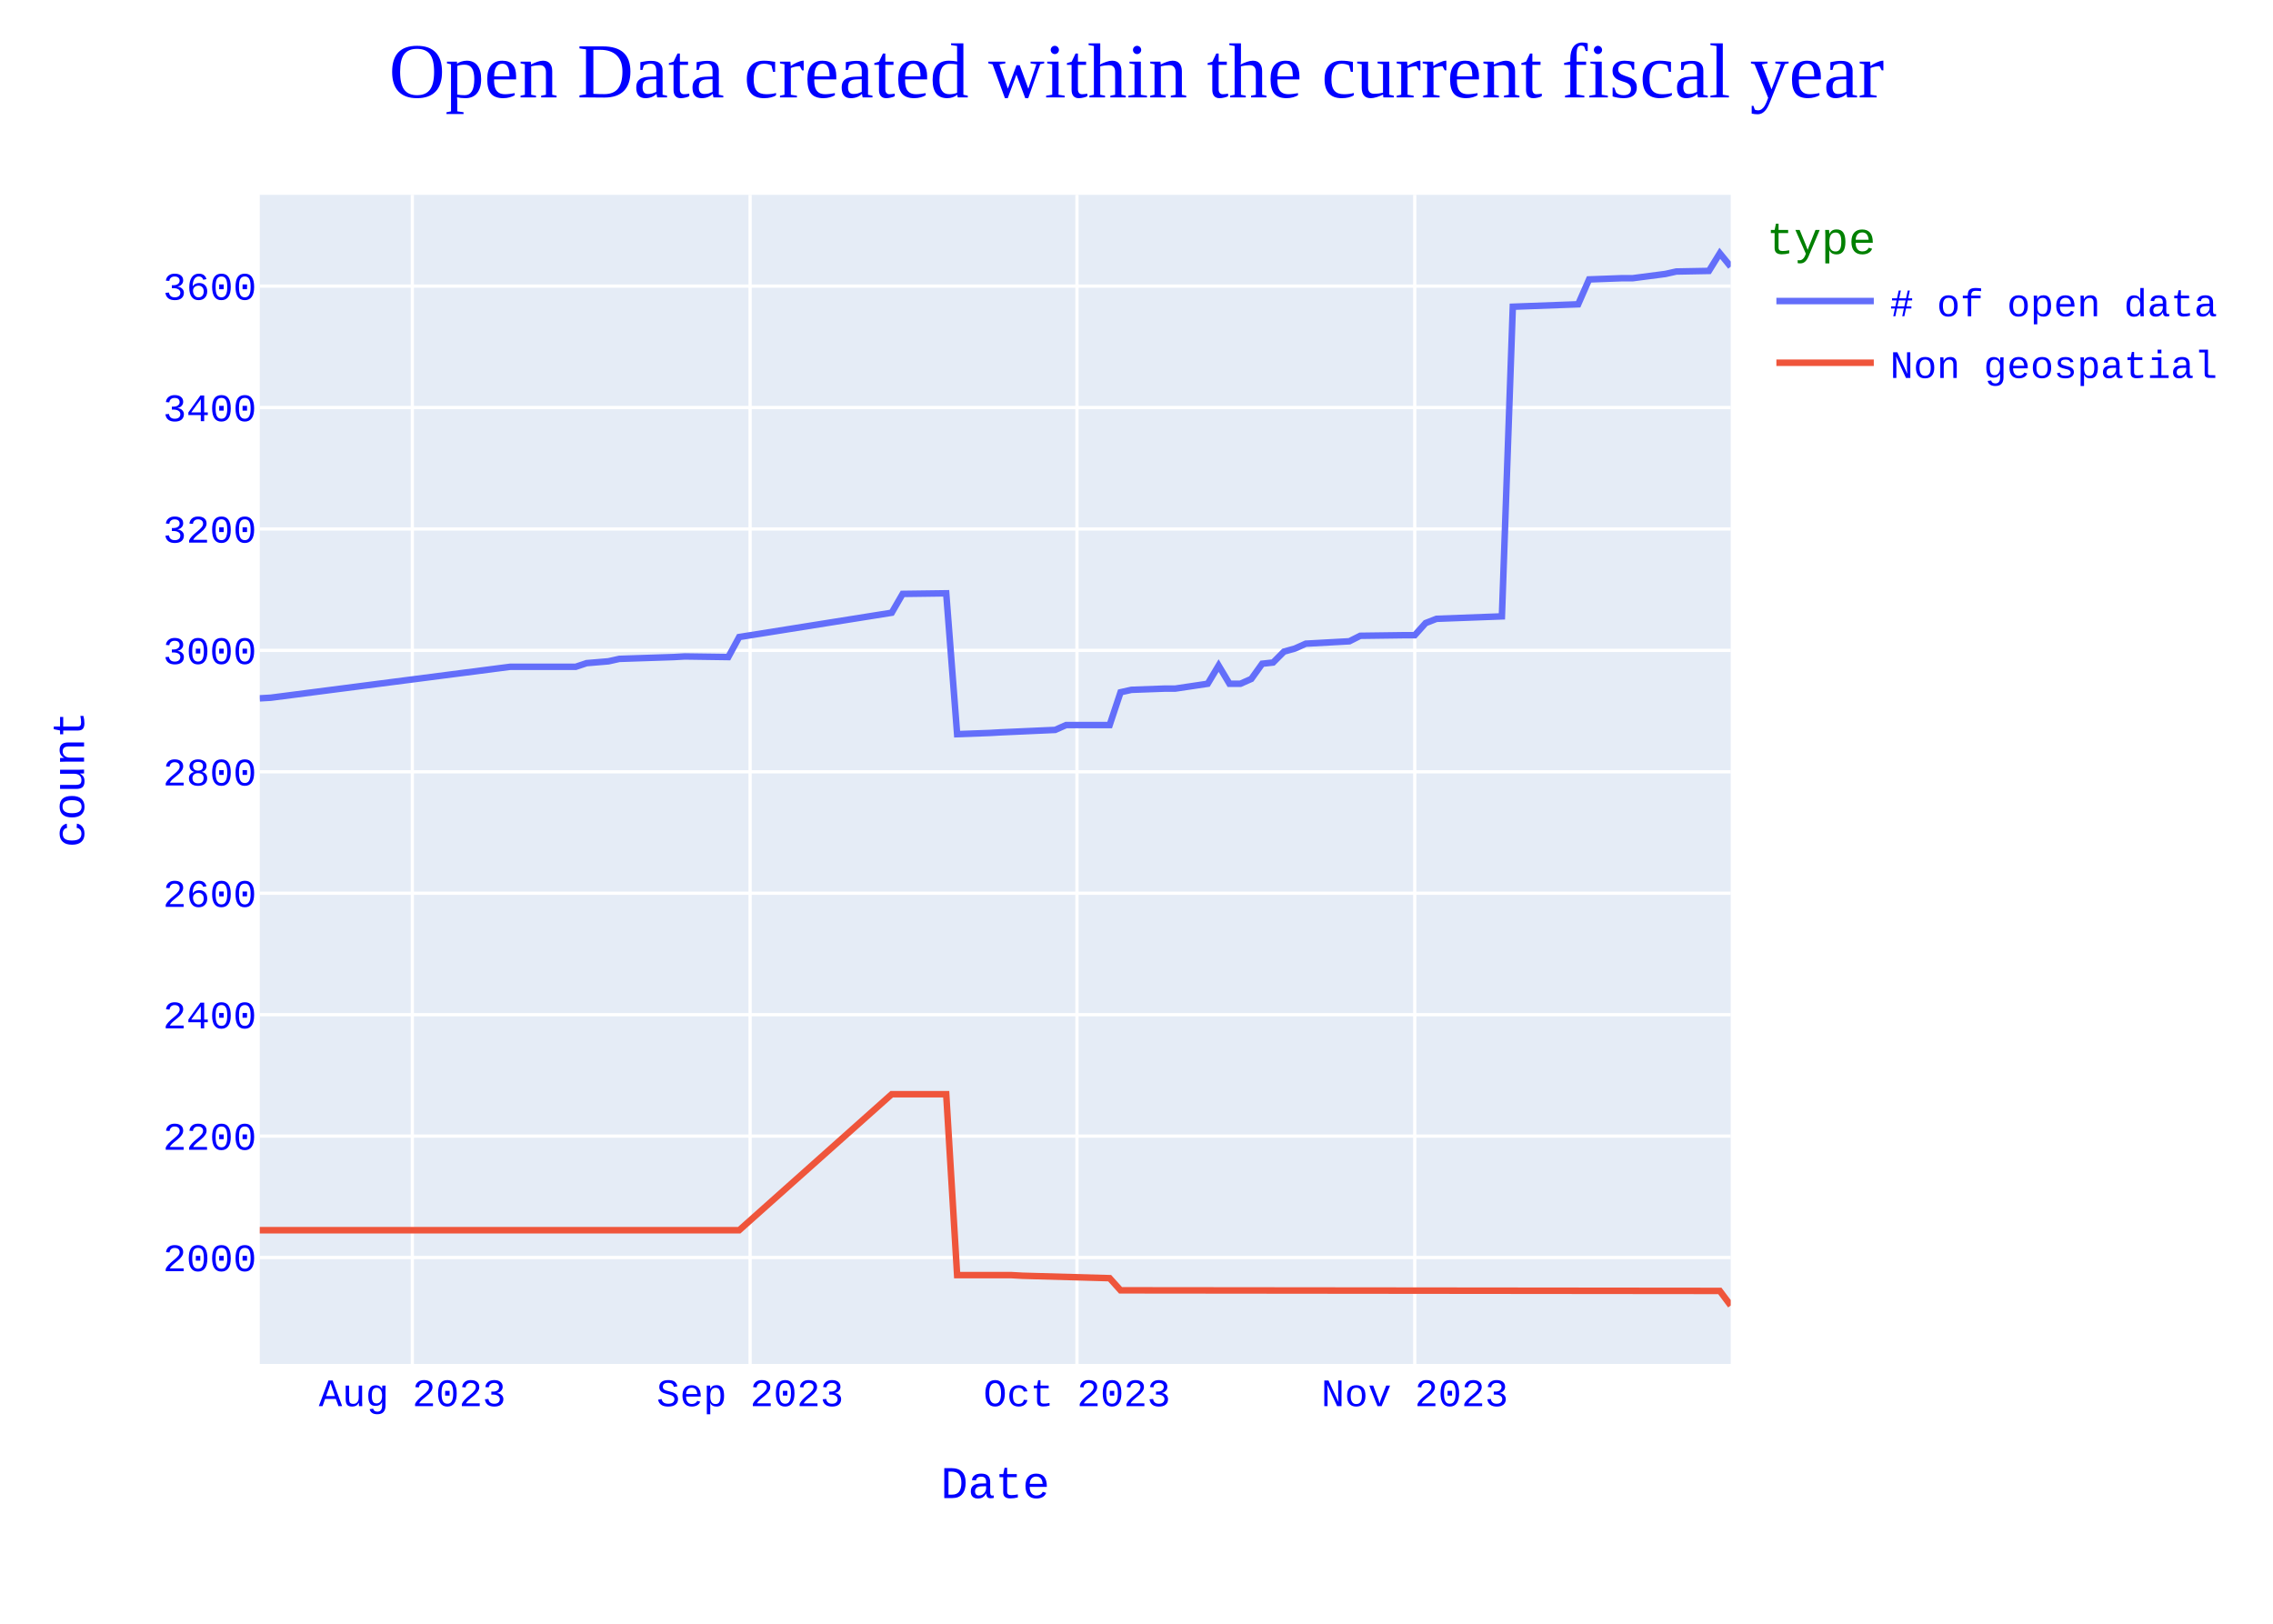
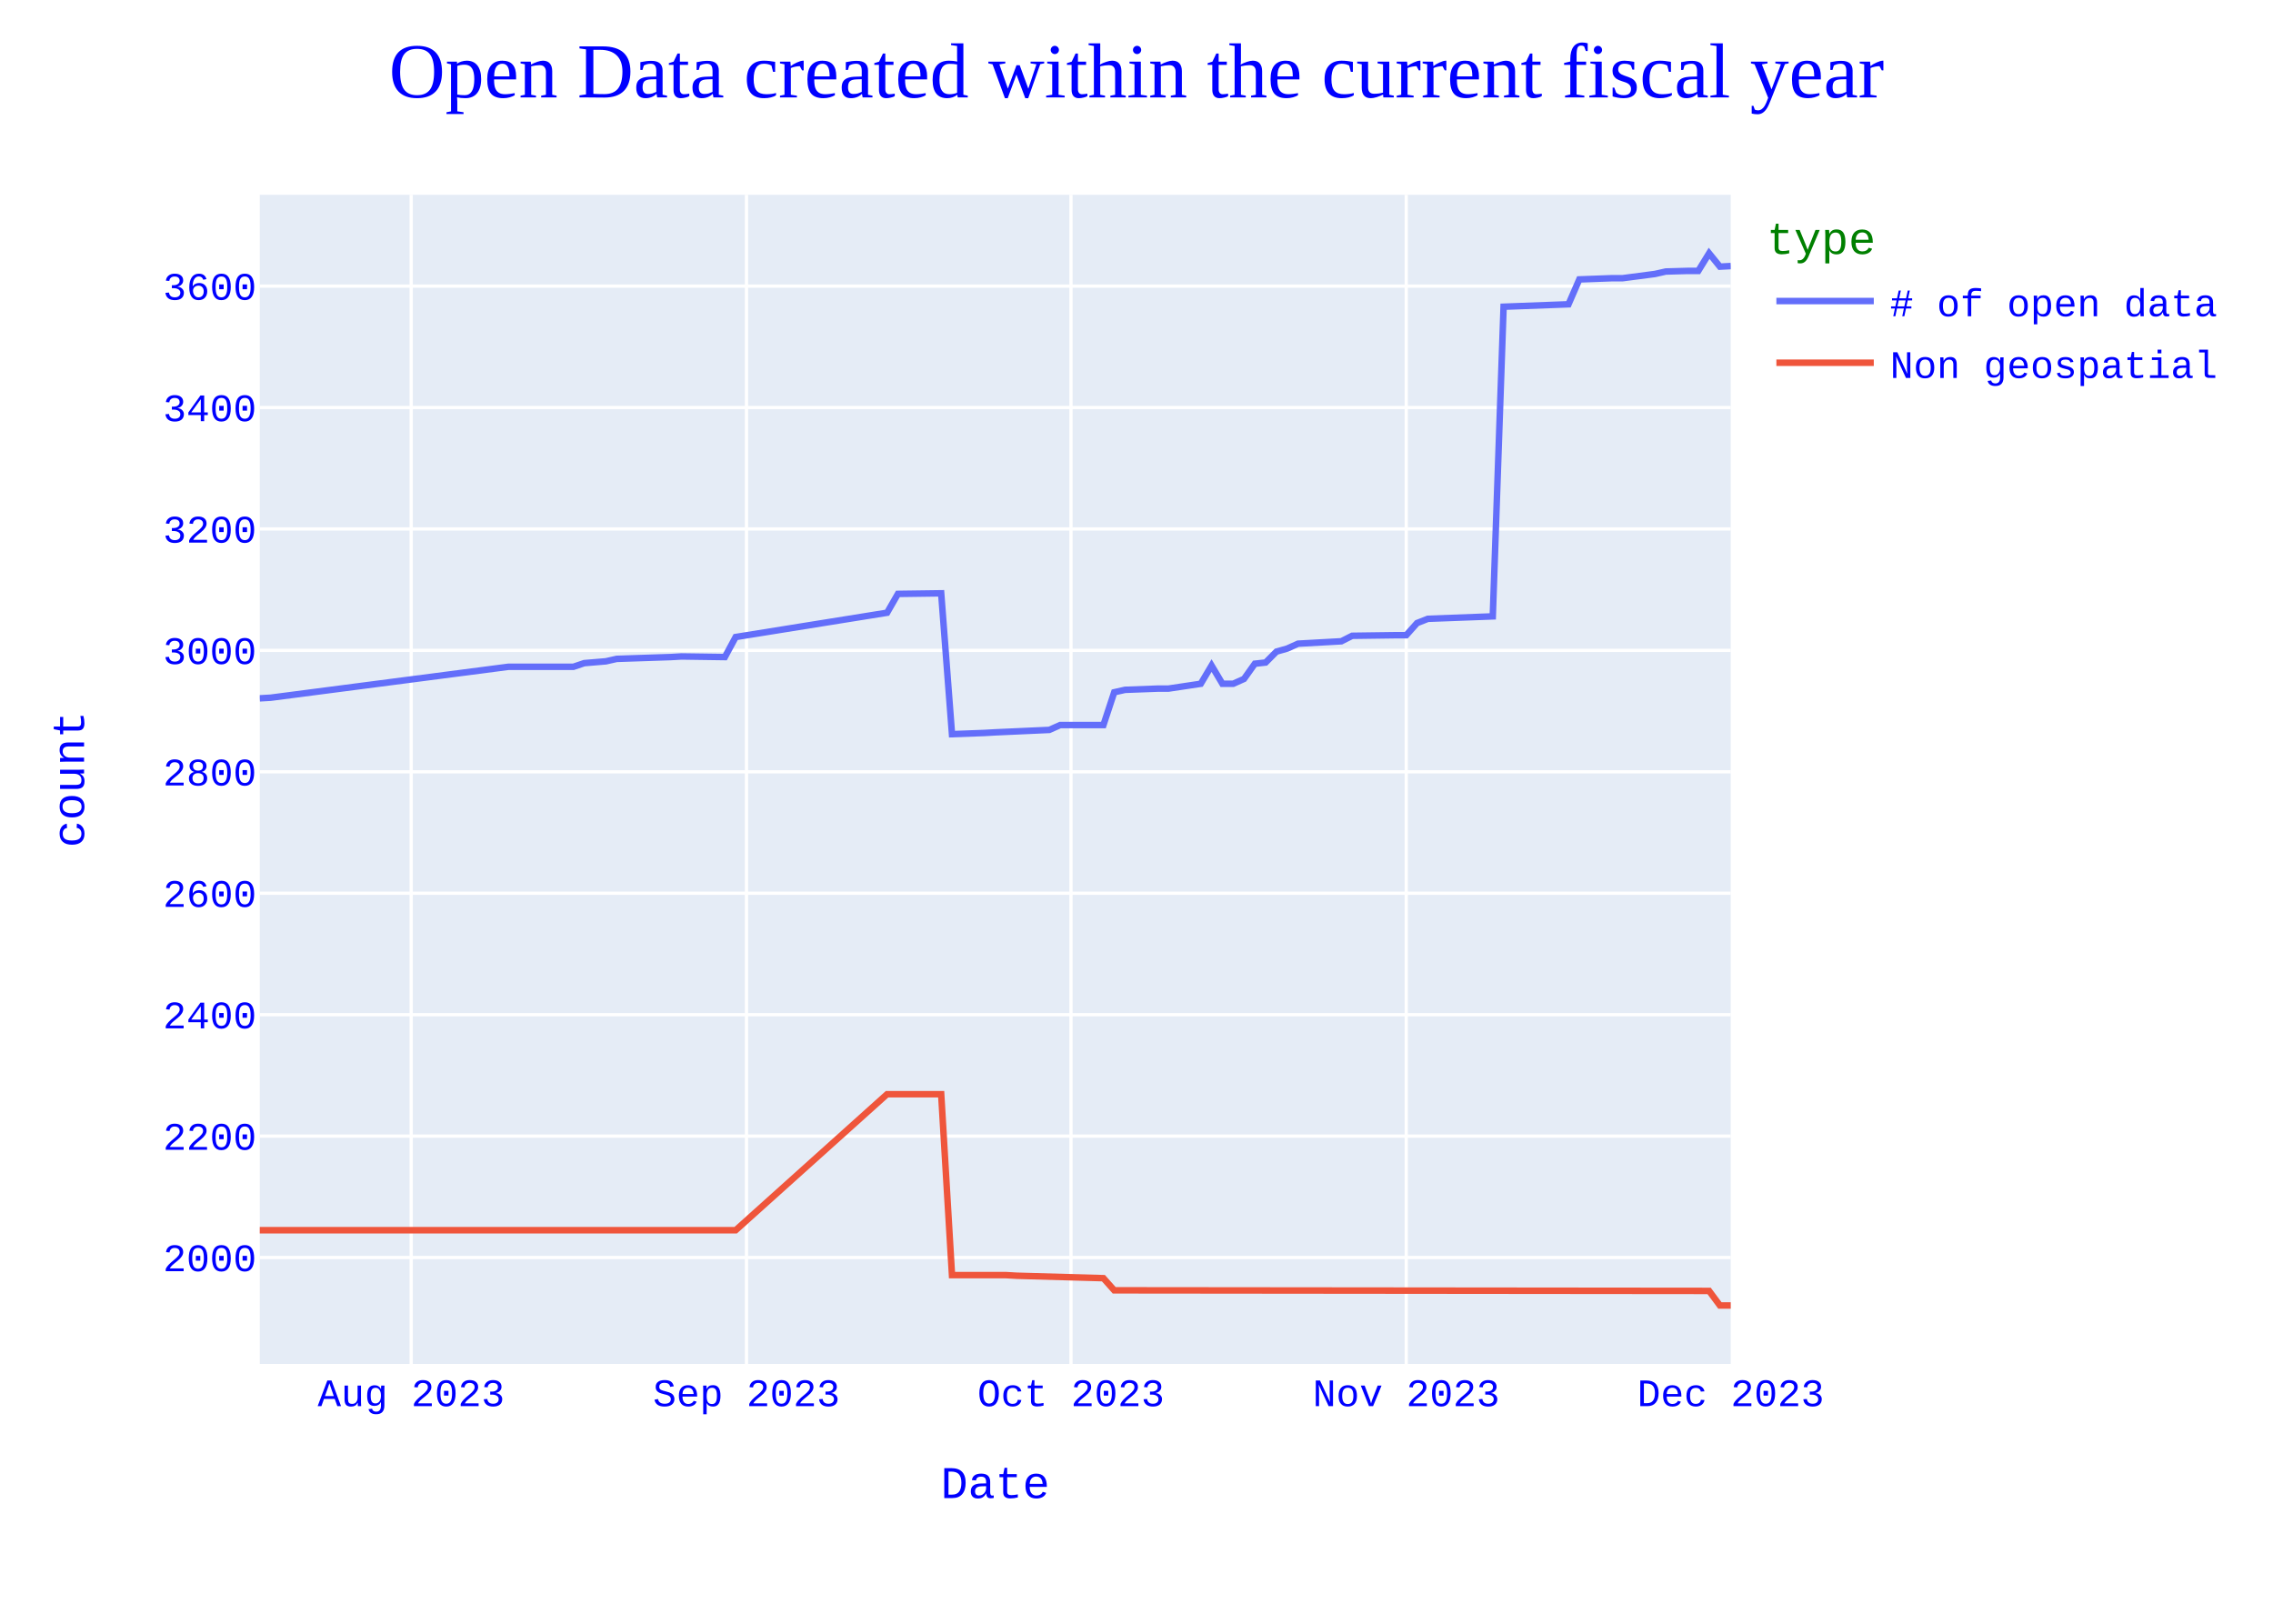
<svg xmlns="http://www.w3.org/2000/svg" class="main-svg" width="700" height="500" style="" viewBox="0 0 700 500">
  <rect x="0" y="0" width="700" height="500" style="fill: rgb(255, 255, 255); fill-opacity: 1;" />
-   <defs id="defs-4cd45e">
+   <defs id="defs-1c91ff">
    <g class="clips">
-       <clipPath id="clip4cd45exyplot" class="plotclip">
+       <clipPath id="clip1c91ffxyplot" class="plotclip">
        <rect width="453" height="360" />
      </clipPath>
-       <clipPath class="axesclip" id="clip4cd45ex">
+       <clipPath class="axesclip" id="clip1c91ffx">
        <rect x="80" y="0" width="453" height="500" />
      </clipPath>
-       <clipPath class="axesclip" id="clip4cd45ey">
+       <clipPath class="axesclip" id="clip1c91ffy">
        <rect x="0" y="60" width="700" height="360" />
      </clipPath>
-       <clipPath class="axesclip" id="clip4cd45exy">
+       <clipPath class="axesclip" id="clip1c91ffxy">
        <rect x="80" y="60" width="453" height="360" />
      </clipPath>
    </g>
    <g class="gradients" />
    <g class="patterns" />
  </defs>
  <g class="bglayer">
    <rect class="bg" x="80" y="60" width="453" height="360" style="fill: rgb(229, 236, 246); fill-opacity: 1; stroke-width: 0;" />
  </g>
  <g class="layer-below">
    <g class="imagelayer" />
    <g class="shapelayer" />
  </g>
  <g class="cartesianlayer">
    <g class="subplot xy">
      <g class="layer-subplot">
        <g class="shapelayer" />
        <g class="imagelayer" />
      </g>
      <g class="minor-gridlayer">
        <g class="x" />
        <g class="y" />
      </g>
      <g class="gridlayer">
        <g class="x">
-           <path class="xgrid crisp" transform="translate(126.98,0)" d="M0,60v360" style="stroke: rgb(255, 255, 255); stroke-opacity: 1; stroke-width: 1px;" />
-           <path class="xgrid crisp" transform="translate(231,0)" d="M0,60v360" style="stroke: rgb(255, 255, 255); stroke-opacity: 1; stroke-width: 1px;" />
-           <path class="xgrid crisp" transform="translate(331.67,0)" d="M0,60v360" style="stroke: rgb(255, 255, 255); stroke-opacity: 1; stroke-width: 1px;" />
-           <path class="xgrid crisp" transform="translate(435.69,0)" d="M0,60v360" style="stroke: rgb(255, 255, 255); stroke-opacity: 1; stroke-width: 1px;" />
+           <path class="xgrid crisp" transform="translate(126.63,0)" d="M0,60v360" style="stroke: rgb(255, 255, 255); stroke-opacity: 1; stroke-width: 1px;" />
+           <path class="xgrid crisp" transform="translate(229.89,0)" d="M0,60v360" style="stroke: rgb(255, 255, 255); stroke-opacity: 1; stroke-width: 1px;" />
+           <path class="xgrid crisp" transform="translate(329.82,0)" d="M0,60v360" style="stroke: rgb(255, 255, 255); stroke-opacity: 1; stroke-width: 1px;" />
+           <path class="xgrid crisp" transform="translate(433.07,0)" d="M0,60v360" style="stroke: rgb(255, 255, 255); stroke-opacity: 1; stroke-width: 1px;" />
        </g>
        <g class="y">
          <path class="ygrid crisp" transform="translate(0,387.23)" d="M80,0h453" style="stroke: rgb(255, 255, 255); stroke-opacity: 1; stroke-width: 1px;" />
          <path class="ygrid crisp" transform="translate(0,349.84)" d="M80,0h453" style="stroke: rgb(255, 255, 255); stroke-opacity: 1; stroke-width: 1px;" />
          <path class="ygrid crisp" transform="translate(0,312.45)" d="M80,0h453" style="stroke: rgb(255, 255, 255); stroke-opacity: 1; stroke-width: 1px;" />
          <path class="ygrid crisp" transform="translate(0,275.05)" d="M80,0h453" style="stroke: rgb(255, 255, 255); stroke-opacity: 1; stroke-width: 1px;" />
          <path class="ygrid crisp" transform="translate(0,237.66)" d="M80,0h453" style="stroke: rgb(255, 255, 255); stroke-opacity: 1; stroke-width: 1px;" />
          <path class="ygrid crisp" transform="translate(0,200.27)" d="M80,0h453" style="stroke: rgb(255, 255, 255); stroke-opacity: 1; stroke-width: 1px;" />
          <path class="ygrid crisp" transform="translate(0,162.88)" d="M80,0h453" style="stroke: rgb(255, 255, 255); stroke-opacity: 1; stroke-width: 1px;" />
          <path class="ygrid crisp" transform="translate(0,125.49)" d="M80,0h453" style="stroke: rgb(255, 255, 255); stroke-opacity: 1; stroke-width: 1px;" />
          <path class="ygrid crisp" transform="translate(0,88.1)" d="M80,0h453" style="stroke: rgb(255, 255, 255); stroke-opacity: 1; stroke-width: 1px;" />
        </g>
      </g>
      <g class="zerolinelayer" />
      <path class="xlines-below" />
      <path class="ylines-below" />
      <g class="overlines-below" />
      <g class="xaxislayer-below" />
      <g class="yaxislayer-below" />
      <g class="overaxes-below" />
-       <g class="plot" transform="translate(80,60)" clip-path="url(#clip4cd45exyplot)">
+       <g class="plot" transform="translate(80,60)" clip-path="url(#clip1c91ffxyplot)">
        <g class="scatterlayer mlayer">
-           <g class="trace scatter traceb68fcd" style="stroke-miterlimit: 2; opacity: 1;">
+           <g class="trace scatter trace936243" style="stroke-miterlimit: 2; opacity: 1;">
            <g class="fills" />
            <g class="errorbars" />
            <g class="lines">
-               <path class="js-line" d="M453,22.11L449.64,18L446.29,23.42L436.22,23.61L432.87,24.36L422.8,25.67L419.44,25.67L409.38,26.04L406.02,33.7L385.89,34.45L382.53,129.8L362.4,130.55L359.04,131.86L355.69,135.6L352.33,135.6L338.91,135.78L335.56,137.47L322.13,138.21L318.78,139.71L315.42,140.65L312.07,144.01L308.71,144.38L305.36,149.06L302,150.55L298.64,150.55L295.29,144.95L291.93,150.55L281.87,152.05L278.51,152.05L268.44,152.42L265.09,153.17L261.73,163.27L258.38,163.27L248.31,163.27L244.96,164.76L228.18,165.51L224.82,165.7L214.76,166.07L211.4,122.7L197.98,122.88L194.62,128.68L147.64,136.16L144.29,142.33L130.87,142.14L127.51,142.33L110.73,142.89L107.38,143.64L100.67,144.2L97.31,145.32L77.18,145.32L3.36,154.85L0,155.04" style="vector-effect: none; fill: none; stroke: rgb(99, 110, 250); stroke-opacity: 1; stroke-width: 2px; opacity: 1;" />
+               <path class="js-line" d="M453,21.93L449.67,22.11L446.34,18L443.01,23.42L439.68,23.42L433.01,23.61L429.68,24.36L419.69,25.67L416.36,25.67L406.37,26.04L403.04,33.7L383.05,34.45L379.72,129.8L359.74,130.55L356.4,131.86L353.07,135.6L349.74,135.6L336.42,135.78L333.09,137.47L319.76,138.21L316.43,139.71L313.1,140.65L309.77,144.01L306.44,144.38L303.11,149.06L299.78,150.55L296.45,150.55L293.12,144.95L289.79,150.55L279.79,152.05L276.46,152.05L266.47,152.42L263.14,153.17L259.81,163.27L256.48,163.27L246.49,163.27L243.15,164.76L226.5,165.51L223.17,165.7L213.18,166.07L209.85,122.7L196.52,122.88L193.19,128.68L146.56,136.16L143.23,142.33L129.9,142.14L126.57,142.33L109.92,142.89L106.59,143.64L99.93,144.2L96.6,145.32L76.61,145.32L3.33,154.85L0,155.04" style="vector-effect: none; fill: none; stroke: rgb(99, 110, 250); stroke-opacity: 1; stroke-width: 2px; opacity: 1;" />
            </g>
            <g class="points" />
            <g class="text" />
          </g>
-           <g class="trace scatter tracecbac62" style="stroke-miterlimit: 2; opacity: 1;">
+           <g class="trace scatter trace983b53" style="stroke-miterlimit: 2; opacity: 1;">
            <g class="fills" />
            <g class="errorbars" />
            <g class="lines">
-               <path class="js-line" d="M453,342L449.64,337.51L446.29,337.51L265.09,337.33L261.73,333.59L234.89,332.84L231.53,332.65L214.76,332.65L211.4,276.94L194.62,276.94L147.64,318.82L0,318.82" style="vector-effect: none; fill: none; stroke: rgb(239, 85, 59); stroke-opacity: 1; stroke-width: 2px; opacity: 1;" />
+               <path class="js-line" d="M453,342L449.67,342L446.34,337.51L263.14,337.33L259.81,333.59L233.16,332.84L229.83,332.65L213.18,332.65L209.85,276.94L193.19,276.94L146.56,318.82L0,318.82" style="vector-effect: none; fill: none; stroke: rgb(239, 85, 59); stroke-opacity: 1; stroke-width: 2px; opacity: 1;" />
            </g>
            <g class="points" />
            <g class="text" />
          </g>
        </g>
      </g>
      <g class="overplot" />
      <path class="xlines-above crisp" d="M0,0" style="fill: none;" />
      <path class="ylines-above crisp" d="M0,0" style="fill: none;" />
      <g class="overlines-above" />
      <g class="xaxislayer-above">
        <g class="xtick">
-           <text text-anchor="middle" x="0" y="433" transform="translate(126.98,0)" style="font-family: 'Courier New'; font-size: 12px; fill: rgb(0, 0, 255); fill-opacity: 1; white-space: pre; opacity: 1;">Aug 2023</text>
-         </g>
-         <g class="xtick">
-           <text text-anchor="middle" x="0" y="433" style="font-family: 'Courier New'; font-size: 12px; fill: rgb(0, 0, 255); fill-opacity: 1; white-space: pre; opacity: 1;" transform="translate(231,0)">Sep 2023</text>
-         </g>
-         <g class="xtick">
-           <text text-anchor="middle" x="0" y="433" style="font-family: 'Courier New'; font-size: 12px; fill: rgb(0, 0, 255); fill-opacity: 1; white-space: pre; opacity: 1;" transform="translate(331.67,0)">Oct 2023</text>
-         </g>
-         <g class="xtick">
-           <text text-anchor="middle" x="0" y="433" style="font-family: 'Courier New'; font-size: 12px; fill: rgb(0, 0, 255); fill-opacity: 1; white-space: pre; opacity: 1;" transform="translate(435.69,0)">Nov 2023</text>
+           <text text-anchor="middle" x="0" y="433" transform="translate(126.63,0)" style="font-family: 'Courier New'; font-size: 12px; fill: rgb(0, 0, 255); fill-opacity: 1; white-space: pre; opacity: 1;">Aug 2023</text>
+         </g>
+         <g class="xtick">
+           <text text-anchor="middle" x="0" y="433" style="font-family: 'Courier New'; font-size: 12px; fill: rgb(0, 0, 255); fill-opacity: 1; white-space: pre; opacity: 1;" transform="translate(229.89,0)">Sep 2023</text>
+         </g>
+         <g class="xtick">
+           <text text-anchor="middle" x="0" y="433" style="font-family: 'Courier New'; font-size: 12px; fill: rgb(0, 0, 255); fill-opacity: 1; white-space: pre; opacity: 1;" transform="translate(329.82,0)">Oct 2023</text>
+         </g>
+         <g class="xtick">
+           <text text-anchor="middle" x="0" y="433" style="font-family: 'Courier New'; font-size: 12px; fill: rgb(0, 0, 255); fill-opacity: 1; white-space: pre; opacity: 1;" transform="translate(433.07,0)">Nov 2023</text>
+         </g>
+         <g class="xtick">
+           <text text-anchor="middle" x="0" y="433" style="font-family: 'Courier New'; font-size: 12px; fill: rgb(0, 0, 255); fill-opacity: 1; white-space: pre; opacity: 1;" transform="translate(533,0)">Dec 2023</text>
        </g>
      </g>
      <g class="yaxislayer-above">
        <g class="ytick">
          <text text-anchor="end" x="79" y="4.2" transform="translate(0,387.23)" style="font-family: 'Courier New'; font-size: 12px; fill: rgb(0, 0, 255); fill-opacity: 1; white-space: pre; opacity: 1;">2000</text>
        </g>
        <g class="ytick">
          <text text-anchor="end" x="79" y="4.2" style="font-family: 'Courier New'; font-size: 12px; fill: rgb(0, 0, 255); fill-opacity: 1; white-space: pre; opacity: 1;" transform="translate(0,349.84)">2200</text>
        </g>
        <g class="ytick">
          <text text-anchor="end" x="79" y="4.2" style="font-family: 'Courier New'; font-size: 12px; fill: rgb(0, 0, 255); fill-opacity: 1; white-space: pre; opacity: 1;" transform="translate(0,312.45)">2400</text>
        </g>
        <g class="ytick">
          <text text-anchor="end" x="79" y="4.2" style="font-family: 'Courier New'; font-size: 12px; fill: rgb(0, 0, 255); fill-opacity: 1; white-space: pre; opacity: 1;" transform="translate(0,275.05)">2600</text>
        </g>
        <g class="ytick">
          <text text-anchor="end" x="79" y="4.2" style="font-family: 'Courier New'; font-size: 12px; fill: rgb(0, 0, 255); fill-opacity: 1; white-space: pre; opacity: 1;" transform="translate(0,237.66)">2800</text>
        </g>
        <g class="ytick">
          <text text-anchor="end" x="79" y="4.2" style="font-family: 'Courier New'; font-size: 12px; fill: rgb(0, 0, 255); fill-opacity: 1; white-space: pre; opacity: 1;" transform="translate(0,200.27)">3000</text>
        </g>
        <g class="ytick">
          <text text-anchor="end" x="79" y="4.2" style="font-family: 'Courier New'; font-size: 12px; fill: rgb(0, 0, 255); fill-opacity: 1; white-space: pre; opacity: 1;" transform="translate(0,162.88)">3200</text>
        </g>
        <g class="ytick">
          <text text-anchor="end" x="79" y="4.2" style="font-family: 'Courier New'; font-size: 12px; fill: rgb(0, 0, 255); fill-opacity: 1; white-space: pre; opacity: 1;" transform="translate(0,125.49)">3400</text>
        </g>
        <g class="ytick">
          <text text-anchor="end" x="79" y="4.2" style="font-family: 'Courier New'; font-size: 12px; fill: rgb(0, 0, 255); fill-opacity: 1; white-space: pre; opacity: 1;" transform="translate(0,88.1)">3600</text>
        </g>
      </g>
      <g class="overaxes-above" />
    </g>
  </g>
  <g class="polarlayer" />
  <g class="smithlayer" />
  <g class="ternarylayer" />
  <g class="geolayer" />
  <g class="funnelarealayer" />
  <g class="pielayer" />
  <g class="iciclelayer" />
  <g class="treemaplayer" />
  <g class="sunburstlayer" />
  <g class="glimages" />
-   <defs id="topdefs-4cd45e">
+   <defs id="topdefs-1c91ff">
    <g class="clips" />
-     <clipPath id="legend4cd45e">
+     <clipPath id="legend1c91ff">
      <rect width="146" height="67" x="0" y="0" />
    </clipPath>
  </defs>
  <g class="layer-above">
    <g class="imagelayer" />
    <g class="shapelayer" />
  </g>
  <g class="infolayer">
    <g class="legend" pointer-events="all" transform="translate(542.06,60)">
      <rect class="bg" shape-rendering="crispEdges" style="stroke: rgb(68, 68, 68); stroke-opacity: 1; fill: rgb(255, 255, 255); fill-opacity: 1; stroke-width: 0px;" width="146" height="67" x="0" y="0" />
-       <g class="scrollbox" transform="" clip-path="url(#legend4cd45e)">
+       <g class="scrollbox" transform="" clip-path="url(#legend1c91ff)">
        <text class="legendtitletext" text-anchor="start" x="2" y="18.2" style="font-family: 'Courier New'; font-size: 14px; fill: rgb(0, 128, 0); fill-opacity: 1; white-space: pre;">type</text>
        <g class="groups" transform="">
          <g class="traces" transform="translate(0,32.7)" style="opacity: 1;">
            <text class="legendtext" text-anchor="start" x="40" y="4.68" style="font-family: 'Courier New'; font-size: 12px; fill: rgb(0, 0, 255); fill-opacity: 1; white-space: pre;"># of open data</text>
            <g class="layers" style="opacity: 1;">
              <g class="legendfill" />
              <g class="legendlines">
                <path class="js-line" d="M5,0h30" style="fill: none; stroke: rgb(99, 110, 250); stroke-opacity: 1; stroke-width: 2px;" />
              </g>
              <g class="legendsymbols">
                <g class="legendpoints" />
              </g>
            </g>
            <rect class="legendtoggle" x="0" y="-9.5" width="140.828" height="19" style="fill: rgb(0, 0, 0); fill-opacity: 0;" />
          </g>
        </g>
        <g class="groups" transform="">
          <g class="traces" transform="translate(0,51.7)" style="opacity: 1;">
            <text class="legendtext" text-anchor="start" x="40" y="4.68" style="font-family: 'Courier New'; font-size: 12px; fill: rgb(0, 0, 255); fill-opacity: 1; white-space: pre;">Non geospatial</text>
            <g class="layers" style="opacity: 1;">
              <g class="legendfill" />
              <g class="legendlines">
                <path class="js-line" d="M5,0h30" style="fill: none; stroke: rgb(239, 85, 59); stroke-opacity: 1; stroke-width: 2px;" />
              </g>
              <g class="legendsymbols">
                <g class="legendpoints" />
              </g>
            </g>
            <rect class="legendtoggle" x="0" y="-9.5" width="140.828" height="19" style="fill: rgb(0, 0, 0); fill-opacity: 0;" />
          </g>
        </g>
      </g>
      <rect class="scrollbar" rx="20" ry="3" width="0" height="0" style="fill: rgb(128, 139, 164); fill-opacity: 1;" x="0" y="0" />
    </g>
    <g class="g-gtitle">
      <text class="gtitle" x="350" y="30" text-anchor="middle" dy="0em" style="font-family: 'Times New Roman'; font-size: 24px; fill: rgb(0, 0, 255); opacity: 1; font-weight: normal; white-space: pre;">Open Data created within the current fiscal year</text>
    </g>
    <g class="g-xtitle">
      <text class="xtitle" x="306.5" y="461.3" text-anchor="middle" style="font-family: 'Courier New'; font-size: 14px; fill: rgb(0, 0, 255); opacity: 1; font-weight: normal; white-space: pre;">Date</text>
    </g>
    <g class="g-ytitle">
      <text class="ytitle" transform="rotate(-90,25.8875,240)" x="25.888" y="240" text-anchor="middle" style="font-family: 'Courier New'; font-size: 14px; fill: rgb(0, 0, 255); opacity: 1; font-weight: normal; white-space: pre;">count</text>
    </g>
  </g>
</svg>
